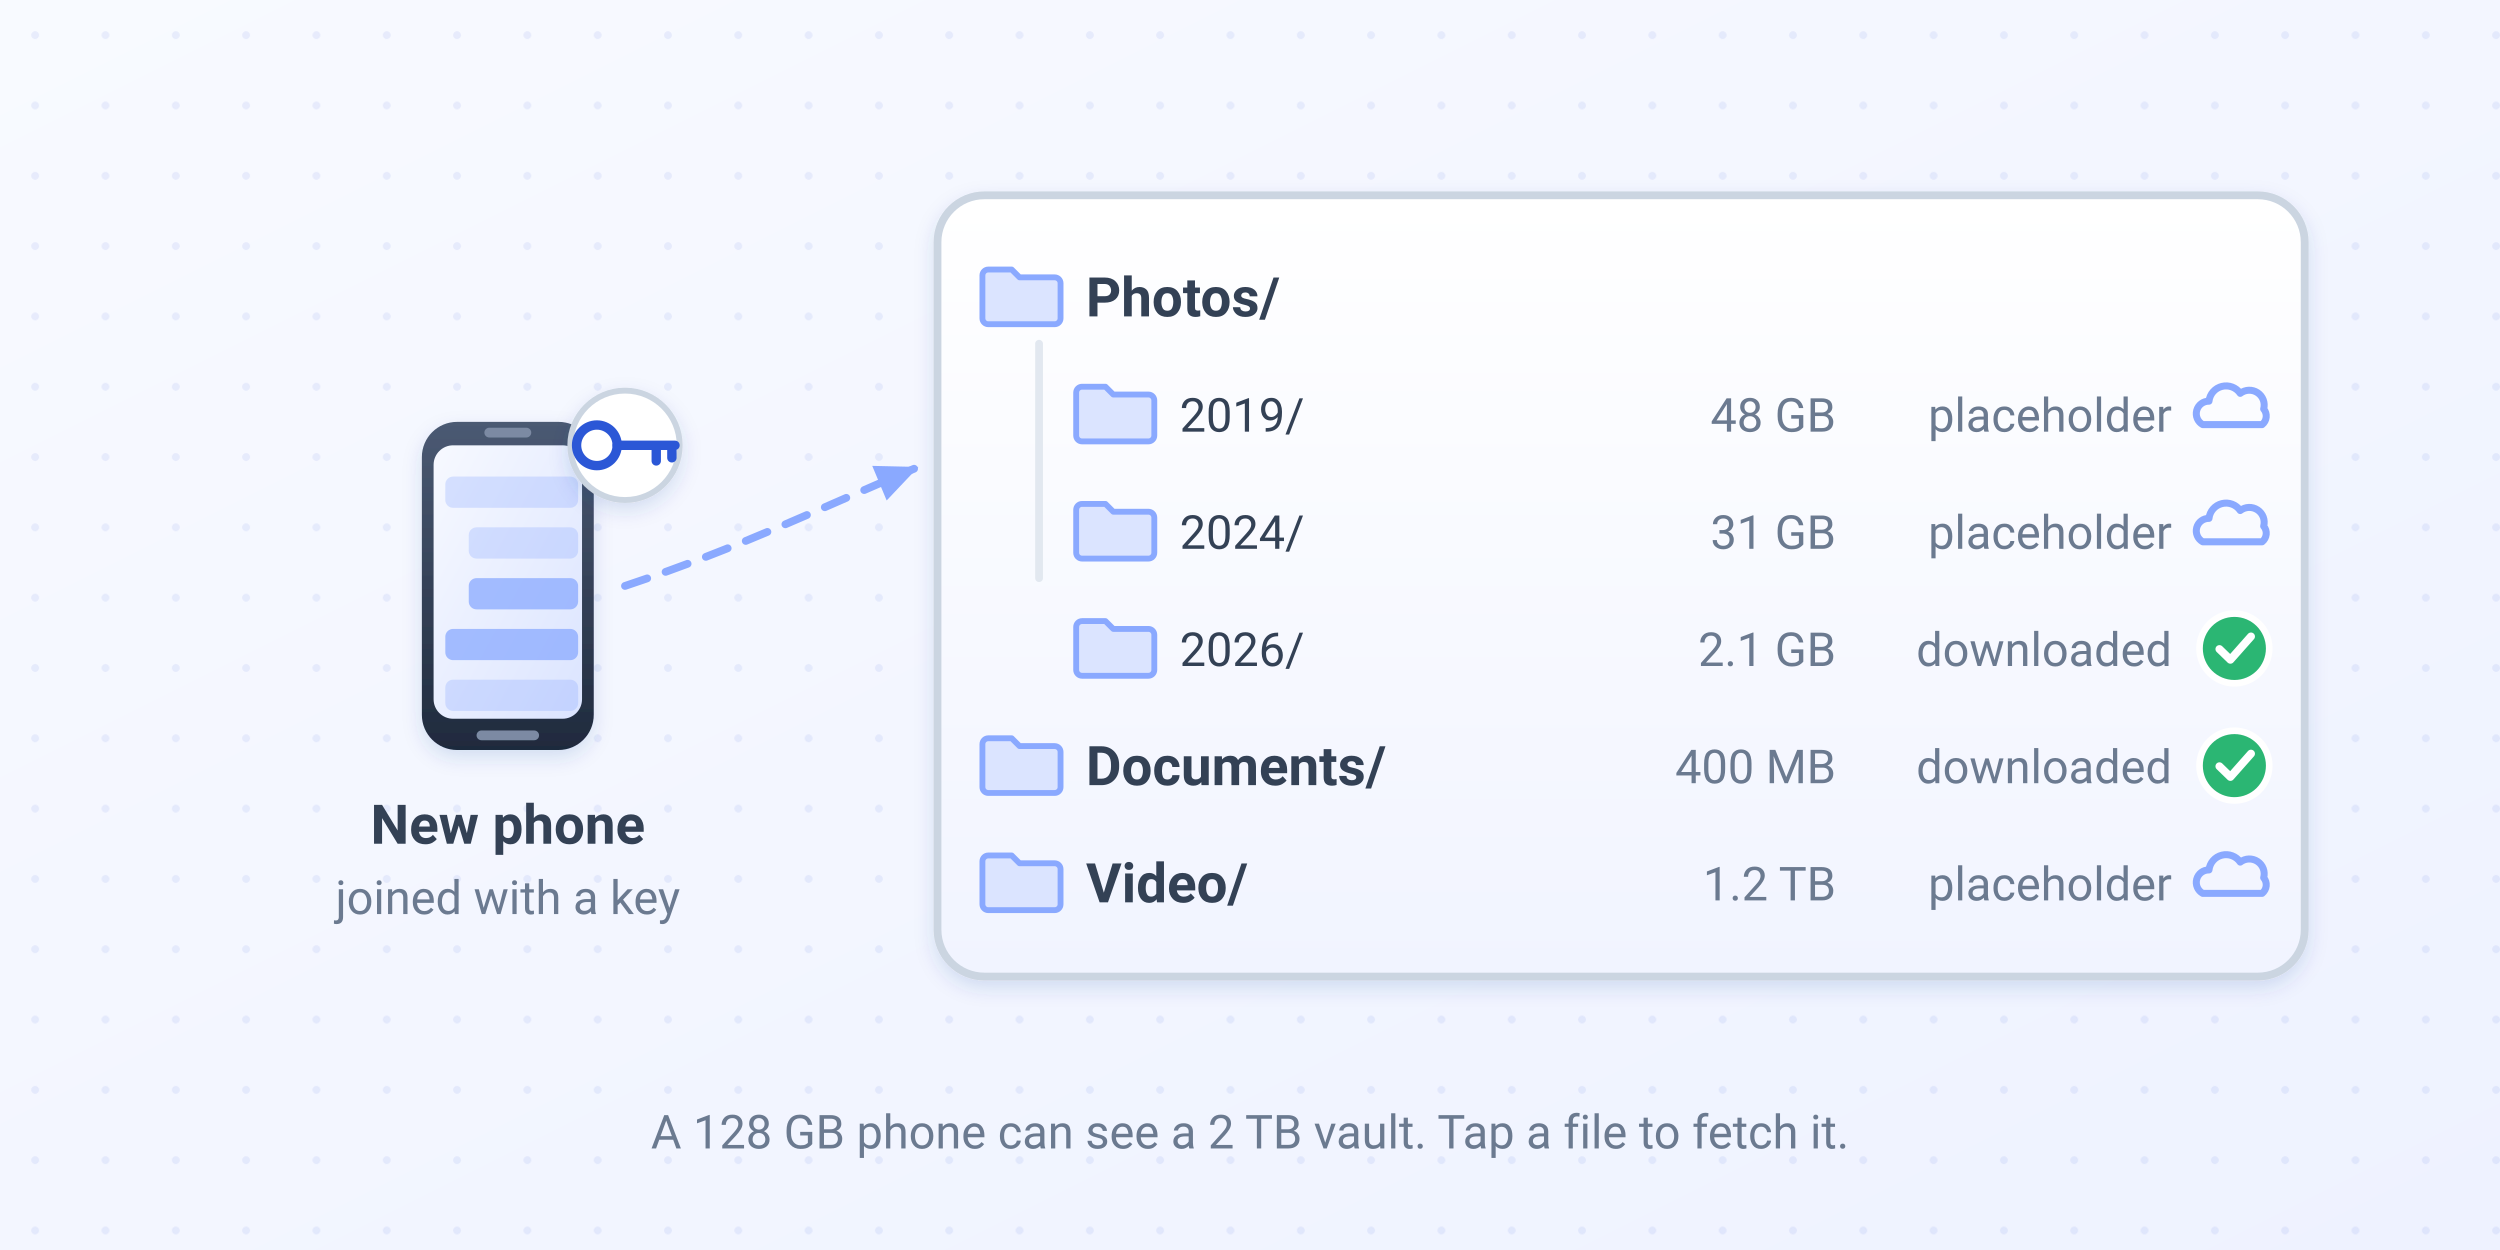
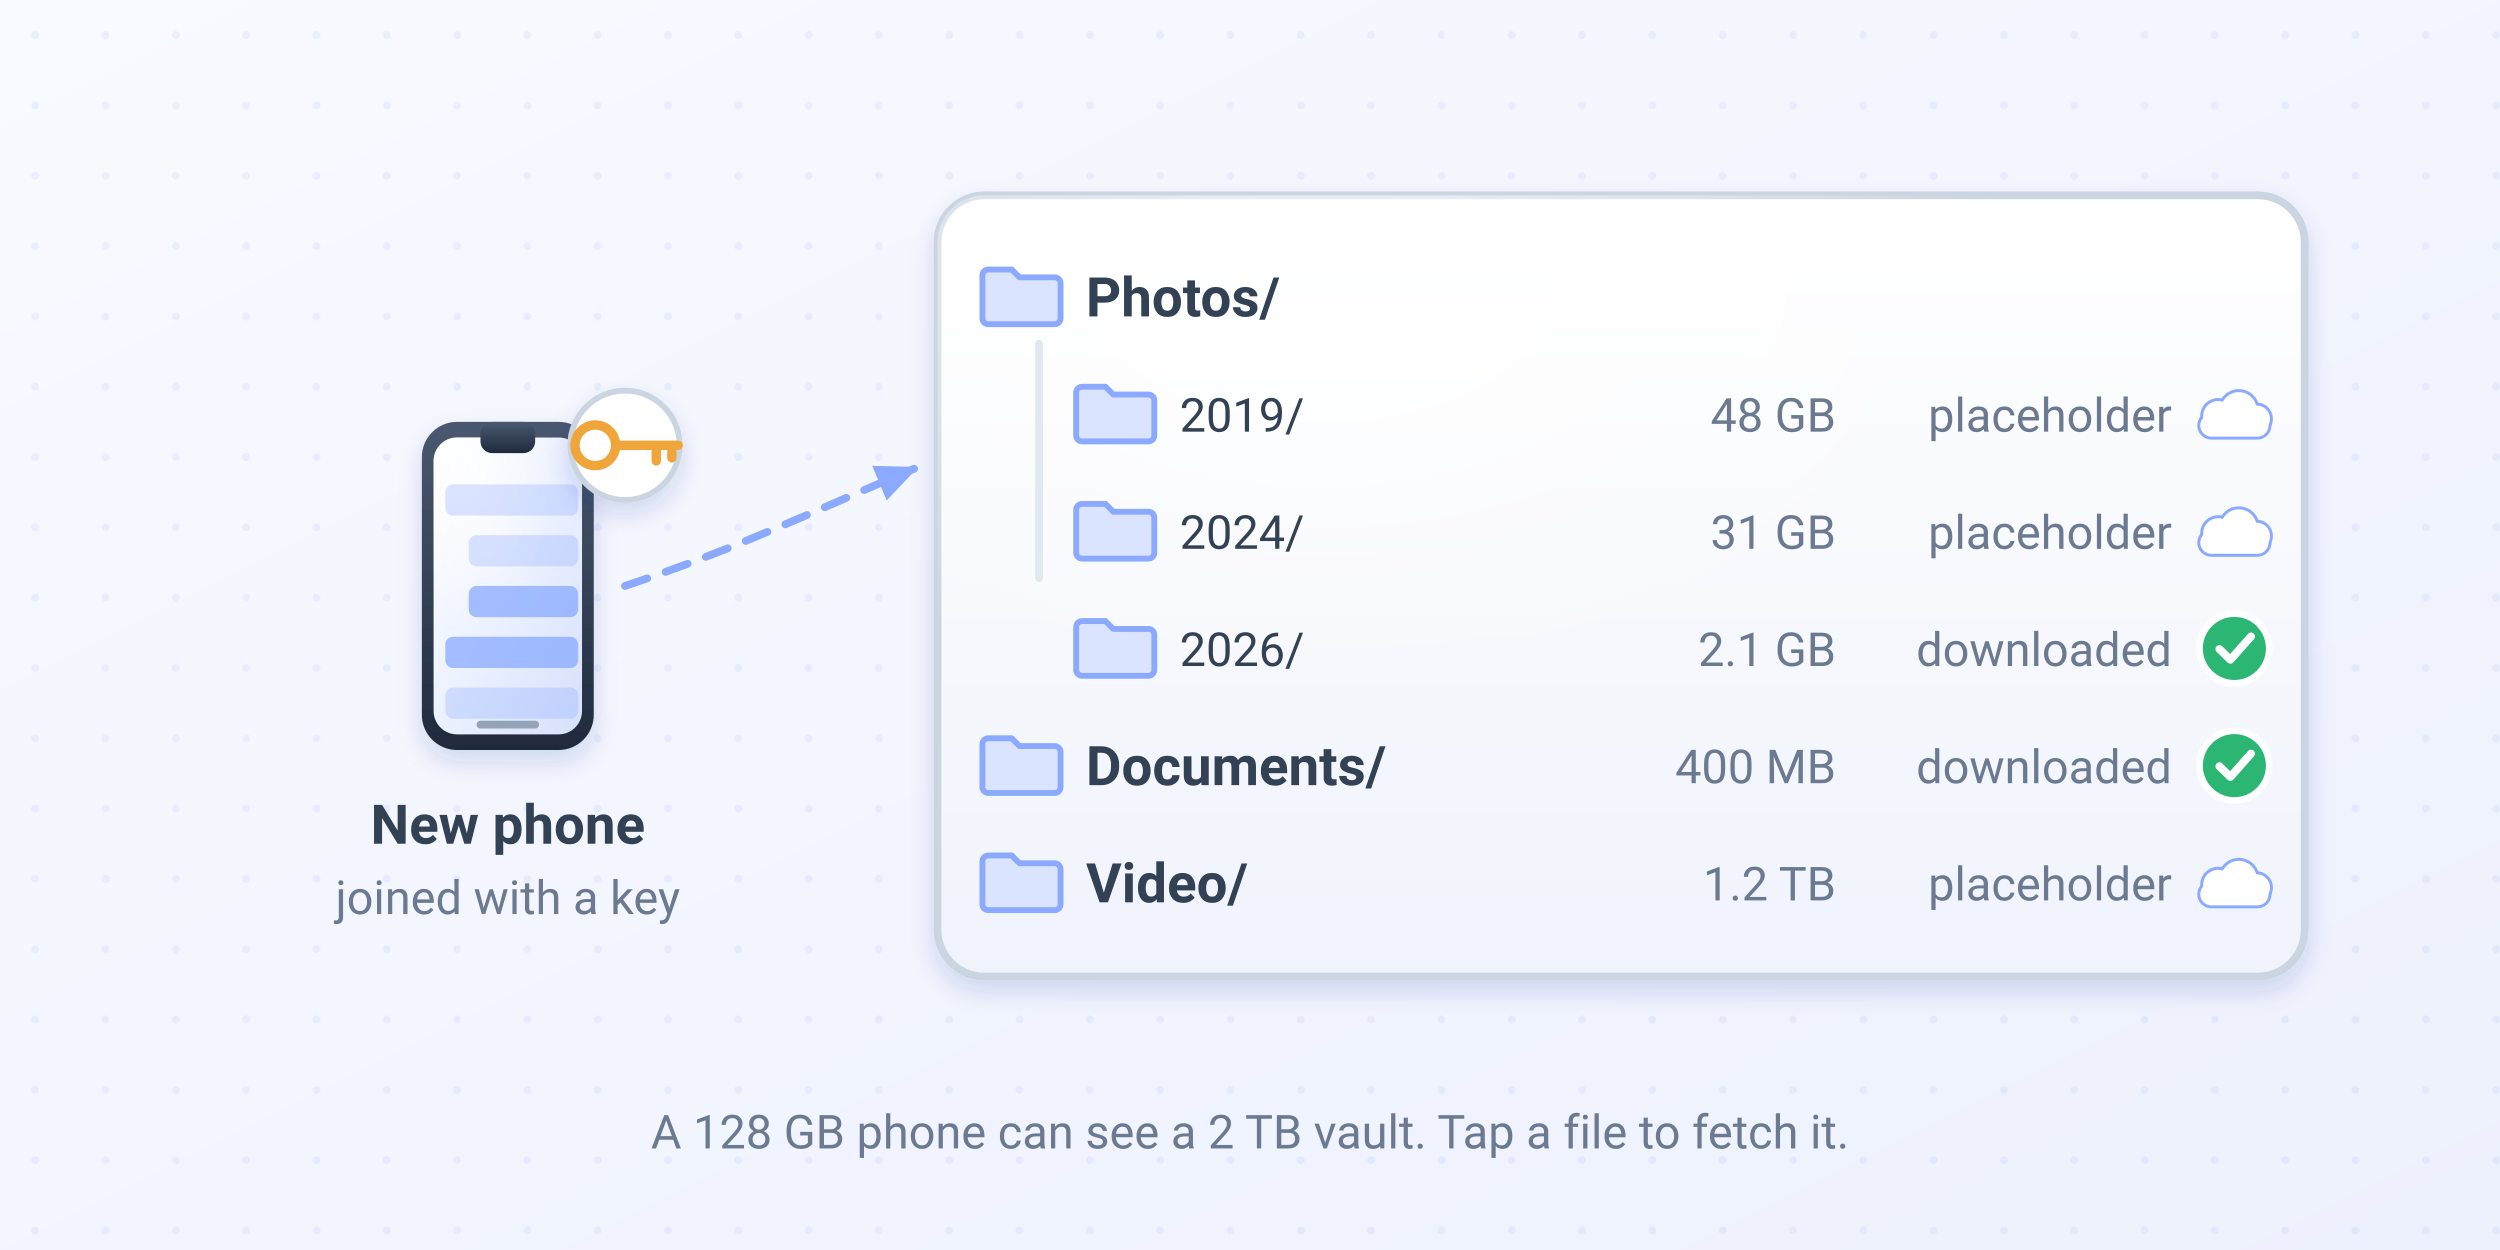
<svg xmlns="http://www.w3.org/2000/svg" viewBox="0 0 640 320" width="640" height="320" role="img" aria-label="A new small phone shows the whole tree as placeholders and downloads only what is needed">
  <defs>
    <linearGradient id="bg" x1="0" y1="0" x2="1" y2="1">
      <stop offset="0" stop-color="#f8faff" />
-       <stop offset="1" stop-color="#eef2ff" />
+       <stop offset="1" stop-color="#edf1fd" />
    </linearGradient>
    <pattern id="dots" width="18" height="18" patternUnits="userSpaceOnUse">
-       <circle cx="9" cy="9" r="1" fill="#2b57d6" fill-opacity=".08" />
+       <circle cx="9" cy="9" r="1" fill="#2b57d6" fill-opacity=".07" />
    </pattern>
    <linearGradient id="pg" x1="0" y1="0" x2="1" y2="1">
-       <stop offset="0" stop-color="#3d6ef2" />
+       <stop offset="0" stop-color="#4472f4" />
      <stop offset="1" stop-color="#1b3a9a" />
    </linearGradient>
    <linearGradient id="wg" x1="0" y1="0" x2="0" y2="1">
      <stop offset="0" stop-color="#ffffff" />
-       <stop offset="1" stop-color="#f1f4ff" />
+       <stop offset="1" stop-color="#f0f3fc" />
    </linearGradient>
    <linearGradient id="sg" x1="0" y1="0" x2="1" y2="1">
-       <stop offset="0" stop-color="#f7f9ff" />
-       <stop offset="1" stop-color="#dbe4ff" />
+       <stop offset="0" stop-color="#ffffff" />
+       <stop offset=".55" stop-color="#eaf0ff" />
+       <stop offset="1" stop-color="#d6e0fb" />
    </linearGradient>
    <linearGradient id="dg" x1="0" y1="0" x2="0" y2="1">
-       <stop offset="0" stop-color="#4b5a73" />
+       <stop offset="0" stop-color="#4a5970" />
      <stop offset="1" stop-color="#1f2a3d" />
    </linearGradient>
-     <filter id="sh" x="-20%" y="-20%" width="140%" height="160%">
-       <feDropShadow dx="0" dy="2" stdDeviation="2.5" flood-color="#1b3a9a" flood-opacity=".14" />
+     <linearGradient id="mg" x1="0" y1="0" x2="0" y2="1">
+       <stop offset="0" stop-color="#e6ebf3" />
+       <stop offset="1" stop-color="#b9c4d6" />
+     </linearGradient>
+     <radialGradient id="hl" cx=".28" cy=".12" r=".85">
+       <stop offset="0" stop-color="#fff" stop-opacity=".75" />
+       <stop offset=".6" stop-color="#fff" stop-opacity="0" />
+     </radialGradient>
+     <radialGradient id="cg" gradientUnits="userSpaceOnUse" cx="-14" cy="-26" r="72">
+       <stop offset="0" stop-color="#ffffff" />
+       <stop offset="1" stop-color="#e6ecfc" />
+     </radialGradient>
+     <filter id="sh" x="-20%" y="-20%" width="140%" height="170%">
+       <feDropShadow dx="0" dy="3" stdDeviation="3" flood-color="#1b3a9a" flood-opacity=".15" />
    </filter>
    <marker id="ah" viewBox="0 0 10 10" refX="8" refY="5" markerWidth="6" markerHeight="6" orient="auto-start-reverse">
      <path d="M0 1 L9 5 L0 9 z" fill="#8aa9ff" />
    </marker>
    <marker id="ahp" viewBox="0 0 10 10" refX="8" refY="5" markerWidth="6" markerHeight="6" orient="auto-start-reverse">
      <path d="M0 1 L9 5 L0 9 z" fill="#2b57d6" />
    </marker>
    <g id="ok">
      <circle r="11.5" fill="#fff" />
      <circle r="9.5" fill="#2bb673" />
      <path d="M-4.5 .2 L-1.2 3.4 L5 -3.6" stroke="#fff" stroke-width="2.4" fill="none" stroke-linecap="round" stroke-linejoin="round" />
    </g>
-     <g id="key">
-       <circle cx="-9" r="6.5" fill="none" stroke="#2b57d6" stroke-width="3" />
-       <path d="M-2.5 0 H16 M10 0 v5 M15 0 v4" stroke="#2b57d6" stroke-width="3" fill="none" stroke-linecap="round" />
+     <g id="key" fill="none" stroke="#f0a53a" stroke-width="3" stroke-linecap="round" stroke-linejoin="round">
+       <circle cx="-9.5" r="6.5" />
+       <path d="M-3 0 H17 M10 0 v5 M15 0 v4" />
    </g>
    <g id="keyb">
      <circle r="14" fill="#fff" stroke="#cbd5e1" stroke-width="1.5" filter="url(#sh)" />
      <use href="#key" transform="scale(.8)" />
    </g>
    <g id="phone" filter="url(#sh)">
      <rect x="-22" y="-42" width="44" height="84" rx="9" fill="url(#dg)" />
-       <rect x="-19" y="-36" width="38" height="70" rx="5" fill="url(#sg)" />
-       <rect x="-6" y="-40.5" width="12" height="2.5" rx="1.25" fill="#7c8aa3" />
-       <rect x="-8" y="37" width="16" height="2.5" rx="1.25" fill="#7c8aa3" />
+       <rect x="-19" y="-38" width="38" height="76" rx="6" fill="url(#sg)" />
+       <rect x="-19" y="-38" width="38" height="76" rx="6" fill="url(#hl)" />
+       <rect x="-7" y="-42" width="14" height="8" rx="3" fill="url(#dg)" />
+       <rect x="-8" y="34.5" width="16" height="2" rx="1" fill="#94a3b8" />
    </g>
    <g id="fo">
      <path d="M-9 -7 h6 l2 2 h9 a1.5 1.5 0 0 1 1.5 1.5 v9 a1.5 1.5 0 0 1 -1.5 1.5 h-17 a1.5 1.5 0 0 1 -1.5 -1.5 v-11 a1.5 1.5 0 0 1 1.5 -1.5z" fill="#dbe4ff" stroke="#8aa9ff" stroke-width="1.5" stroke-linejoin="round" />
    </g>
-     <g id="pc">
-       <path transform="translate(-.5 -1.5) scale(.2)" d="M-38 16 A16 16 0 0 1 -30 -14 A22 22 0 0 1 10 -24 A19 19 0 0 1 40 -4 A14 14 0 0 1 38 16 Z" fill="none" stroke="#8aa9ff" stroke-width="9" stroke-linejoin="round" />
+     <g id="pc" transform="translate(0 1.6) scale(.19)">
+       <g stroke="#8aa9ff" stroke-width="8" fill="none">
+         <rect x="-46" y="-8" width="92" height="30" rx="15" />
+         <circle cx="-22" cy="-6" r="20" />
+         <circle cx="6" cy="-14" r="24" />
+         <circle cx="30" cy="-2" r="18" />
+       </g>
+       <g fill="#fff">
+         <rect x="-46" y="-8" width="92" height="30" rx="15" />
+         <circle cx="-22" cy="-6" r="20" />
+         <circle cx="6" cy="-14" r="24" />
+         <circle cx="30" cy="-2" r="18" />
+       </g>
    </g>
  </defs>
  <style>text{font-family:system-ui,-apple-system,'Segoe UI',Roboto,Helvetica,Arial,sans-serif}.t{font-size:14px;font-weight:600;fill:#334155}.s{font-size:12px;fill:#6b7a90}.n{font-size:12px;fill:#334155}.w{font-size:12px;font-weight:600;fill:#fff}.d{stroke:#8aa9ff;stroke-width:2;stroke-dasharray:6 5;fill:none;stroke-linecap:round;marker-end:url(#ah)}.dd{stroke:#8aa9ff;stroke-width:2;stroke-dasharray:6 5;fill:none;stroke-linecap:round;marker-end:url(#ah);marker-start:url(#ah)}.l{stroke:#2b57d6;stroke-width:2;fill:none;stroke-linecap:round;marker-end:url(#ahp);marker-start:url(#ahp)}.tr{stroke:#cbd5e1;stroke-width:2;stroke-dasharray:7 6;fill:none;stroke-linecap:round}.m{text-anchor:middle}.e{text-anchor:end}</style>
  <rect width="640" height="320" fill="url(#bg)" />
  <rect width="640" height="320" fill="url(#dots)" />
  <use href="#phone" x="130" y="150" />
-   <rect x="114" y="122" width="34" height="8" rx="2" fill="#8aa9ff" fill-opacity=".3" />
-   <rect x="120" y="135" width="28" height="8" rx="2" fill="#8aa9ff" fill-opacity=".3" />
-   <rect x="120" y="148" width="28" height="8" rx="2" fill="#8aa9ff" fill-opacity=".75" />
-   <rect x="114" y="161" width="34" height="8" rx="2" fill="#8aa9ff" fill-opacity=".75" />
-   <rect x="114" y="174" width="34" height="8" rx="2" fill="#8aa9ff" fill-opacity=".3" />
+   <rect x="114" y="124" width="34" height="8" rx="2" fill="#8aa9ff" fill-opacity=".3" />
+   <rect x="120" y="137" width="28" height="8" rx="2" fill="#8aa9ff" fill-opacity=".3" />
+   <rect x="120" y="150" width="28" height="8" rx="2" fill="#8aa9ff" fill-opacity=".75" />
+   <rect x="114" y="163" width="34" height="8" rx="2" fill="#8aa9ff" fill-opacity=".75" />
+   <rect x="114" y="176" width="34" height="8" rx="2" fill="#8aa9ff" fill-opacity=".3" />
  <use href="#keyb" x="160" y="114" />
  <text x="130" y="216" class="t m">New phone</text>
  <text x="130" y="234" class="s m">joined with a key</text>
  <rect x="240" y="50" width="350" height="200" rx="12" fill="url(#wg)" stroke="#cbd5e1" stroke-width="2" filter="url(#sh)" />
+   <rect x="240" y="50" width="350" height="200" rx="12" fill="url(#hl)" />
  <path d="M266 88 V 148" stroke="#e2e8f0" stroke-width="2" stroke-linecap="round" />
  <use href="#fo" x="262" y="76" />
  <text x="278" y="81" class="t">Photos/</text>
  <text x="470" y="80.5" class="s e" />
  <text x="556" y="80.5" class="s e" />
  <use href="#fo" x="286" y="106" />
  <text x="302" y="110.5" class="n">2019/</text>
  <text x="470" y="110.5" class="s e">48 GB</text>
  <text x="556" y="110.5" class="s e">placeholder</text>
-   <use href="#pc" x="572" y="107" />
+   <use href="#pc" x="572" y="106" />
  <use href="#fo" x="286" y="136" />
  <text x="302" y="140.5" class="n">2024/</text>
  <text x="470" y="140.5" class="s e">31 GB</text>
  <text x="556" y="140.5" class="s e">placeholder</text>
-   <use href="#pc" x="572" y="137" />
+   <use href="#pc" x="572" y="136" />
  <use href="#fo" x="286" y="166" />
  <text x="302" y="170.5" class="n">2026/</text>
  <text x="470" y="170.5" class="s e">2.1 GB</text>
  <text x="556" y="170.5" class="s e">downloaded</text>
  <use href="#ok" transform="translate(572 166) scale(.85)" />
  <use href="#fo" x="262" y="196" />
  <text x="278" y="201" class="t">Documents/</text>
  <text x="470" y="200.5" class="s e">400 MB</text>
  <text x="556" y="200.5" class="s e">downloaded</text>
  <use href="#ok" transform="translate(572 196) scale(.85)" />
  <use href="#fo" x="262" y="226" />
  <text x="278" y="231" class="t">Video/</text>
  <text x="470" y="230.5" class="s e">1.2 TB</text>
  <text x="556" y="230.5" class="s e">placeholder</text>
-   <use href="#pc" x="572" y="227" />
+   <use href="#pc" x="572" y="226" />
  <path class="d" d="M160 150 C 190 140, 210 130, 234 120" />
  <text x="320" y="294" class="s m">A 128 GB phone can see a 2 TB vault. Tap a file to fetch it.</text>
</svg>
